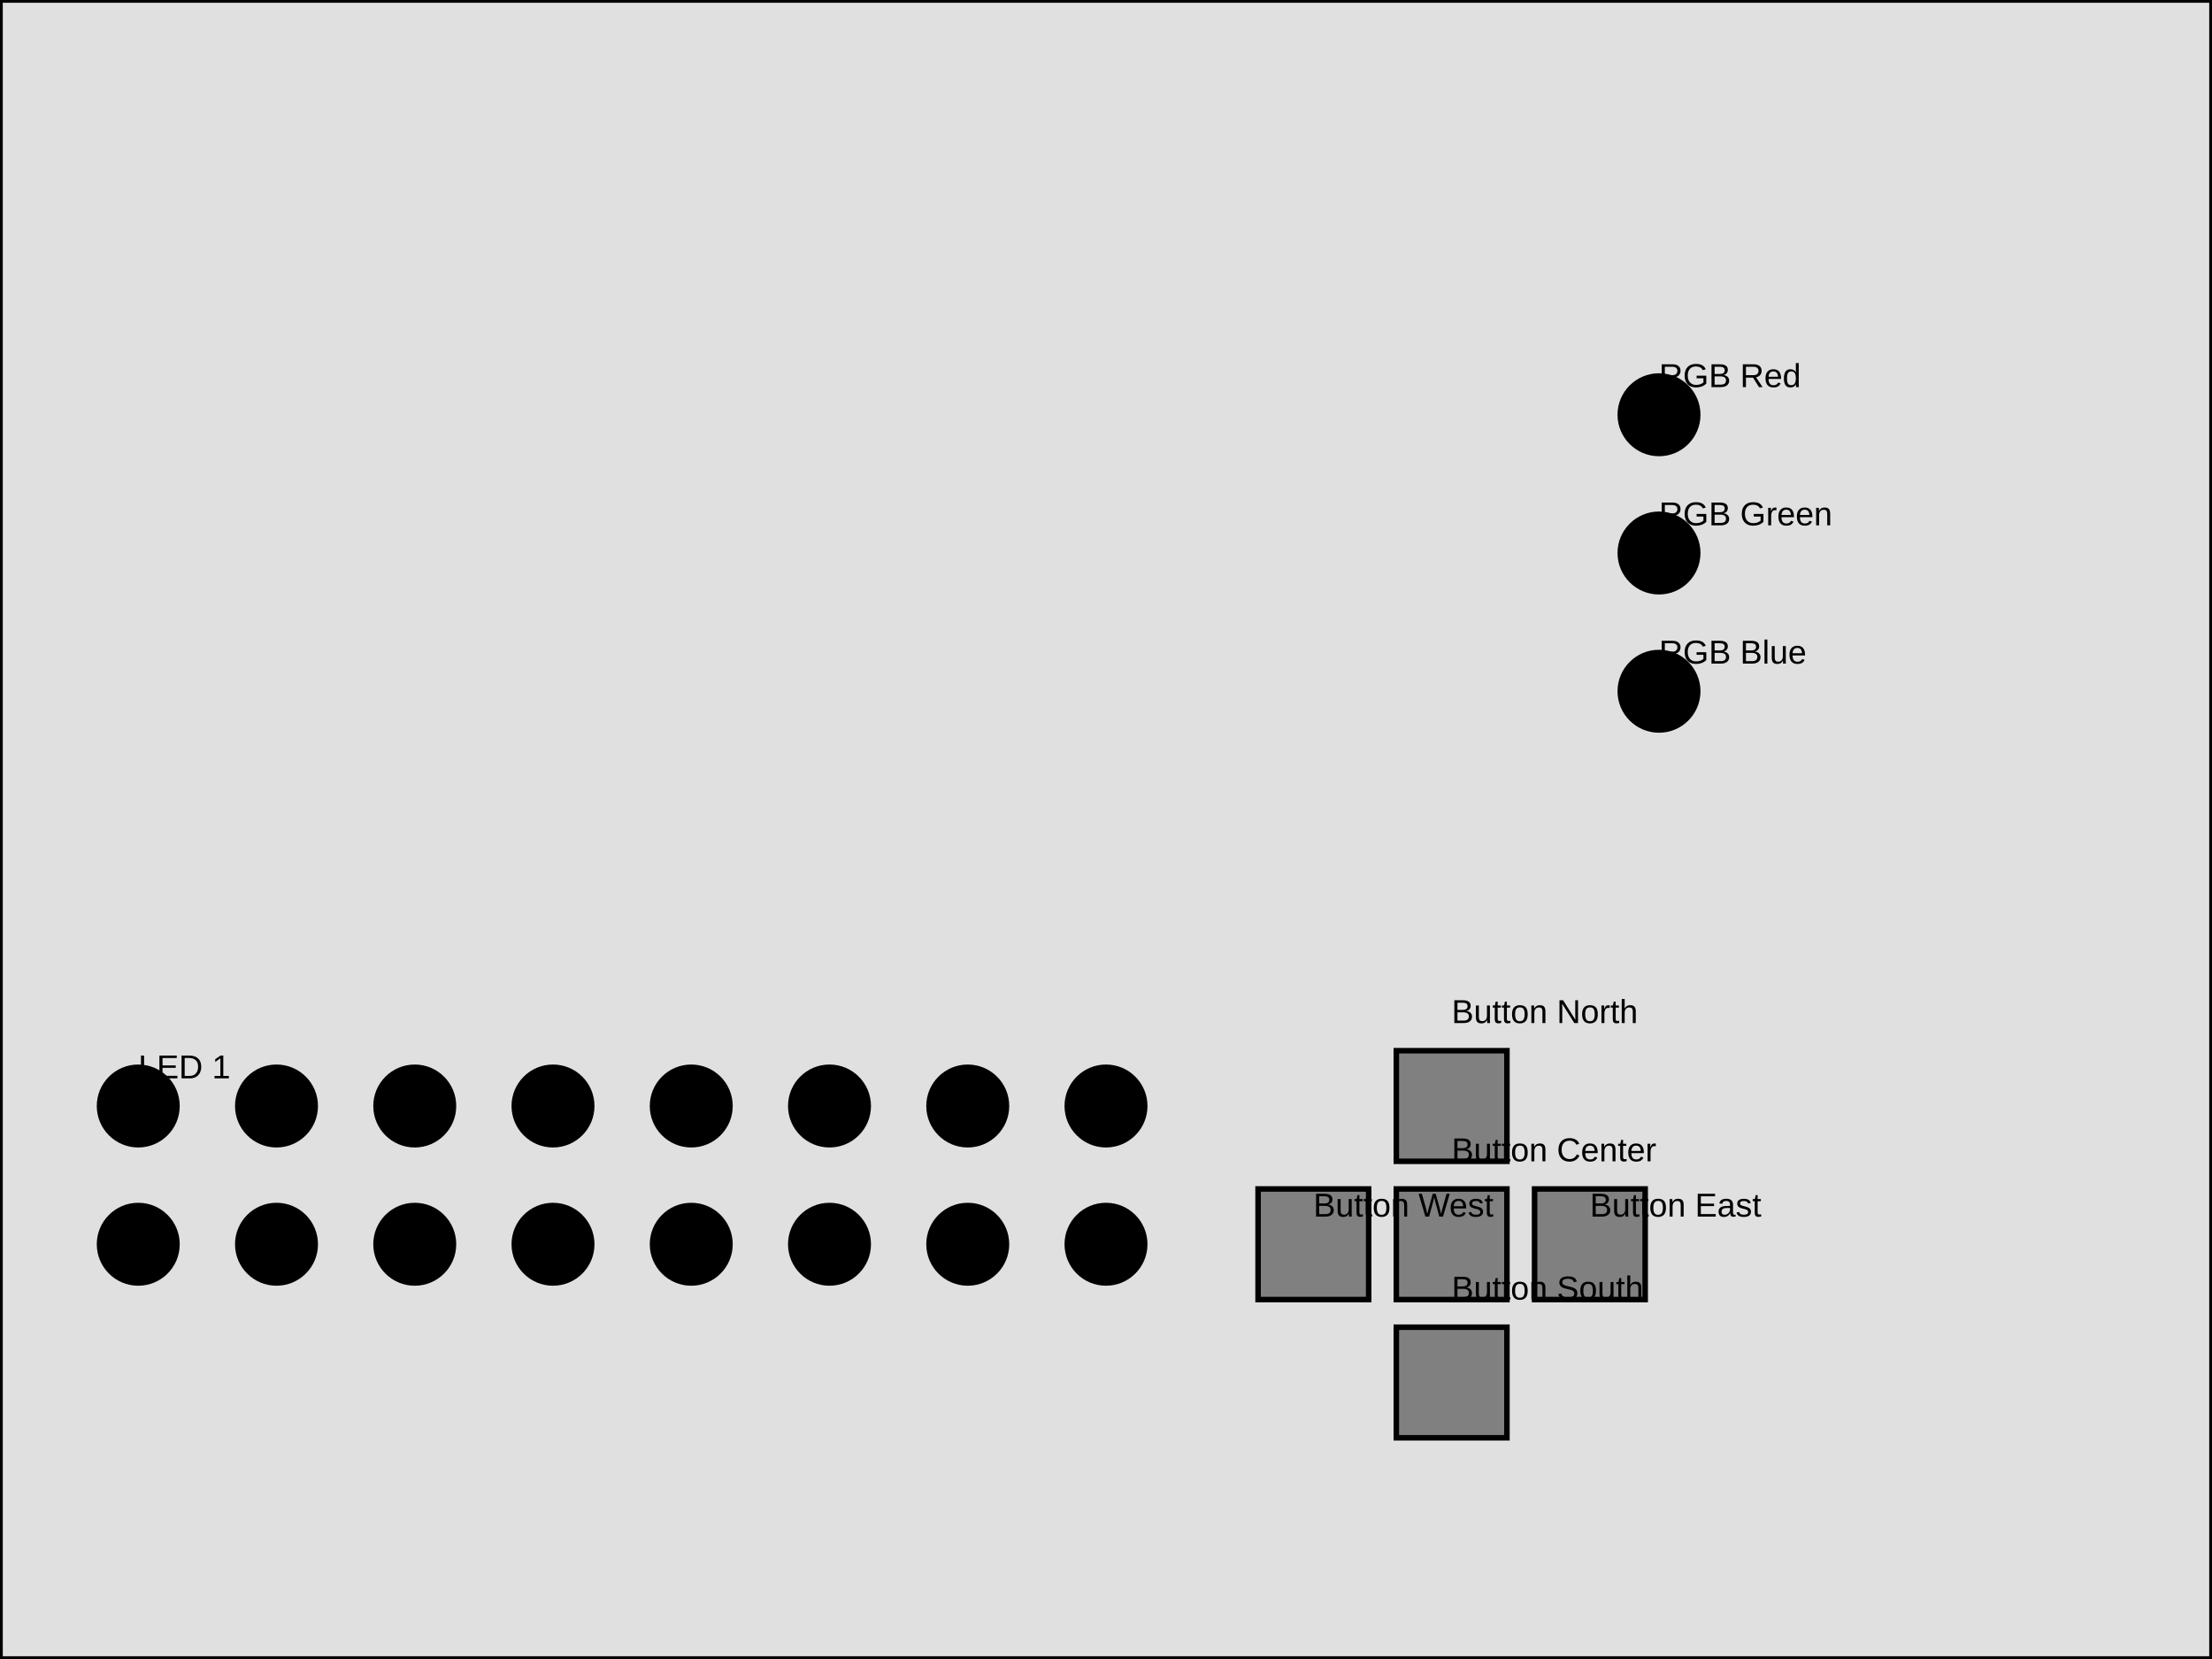
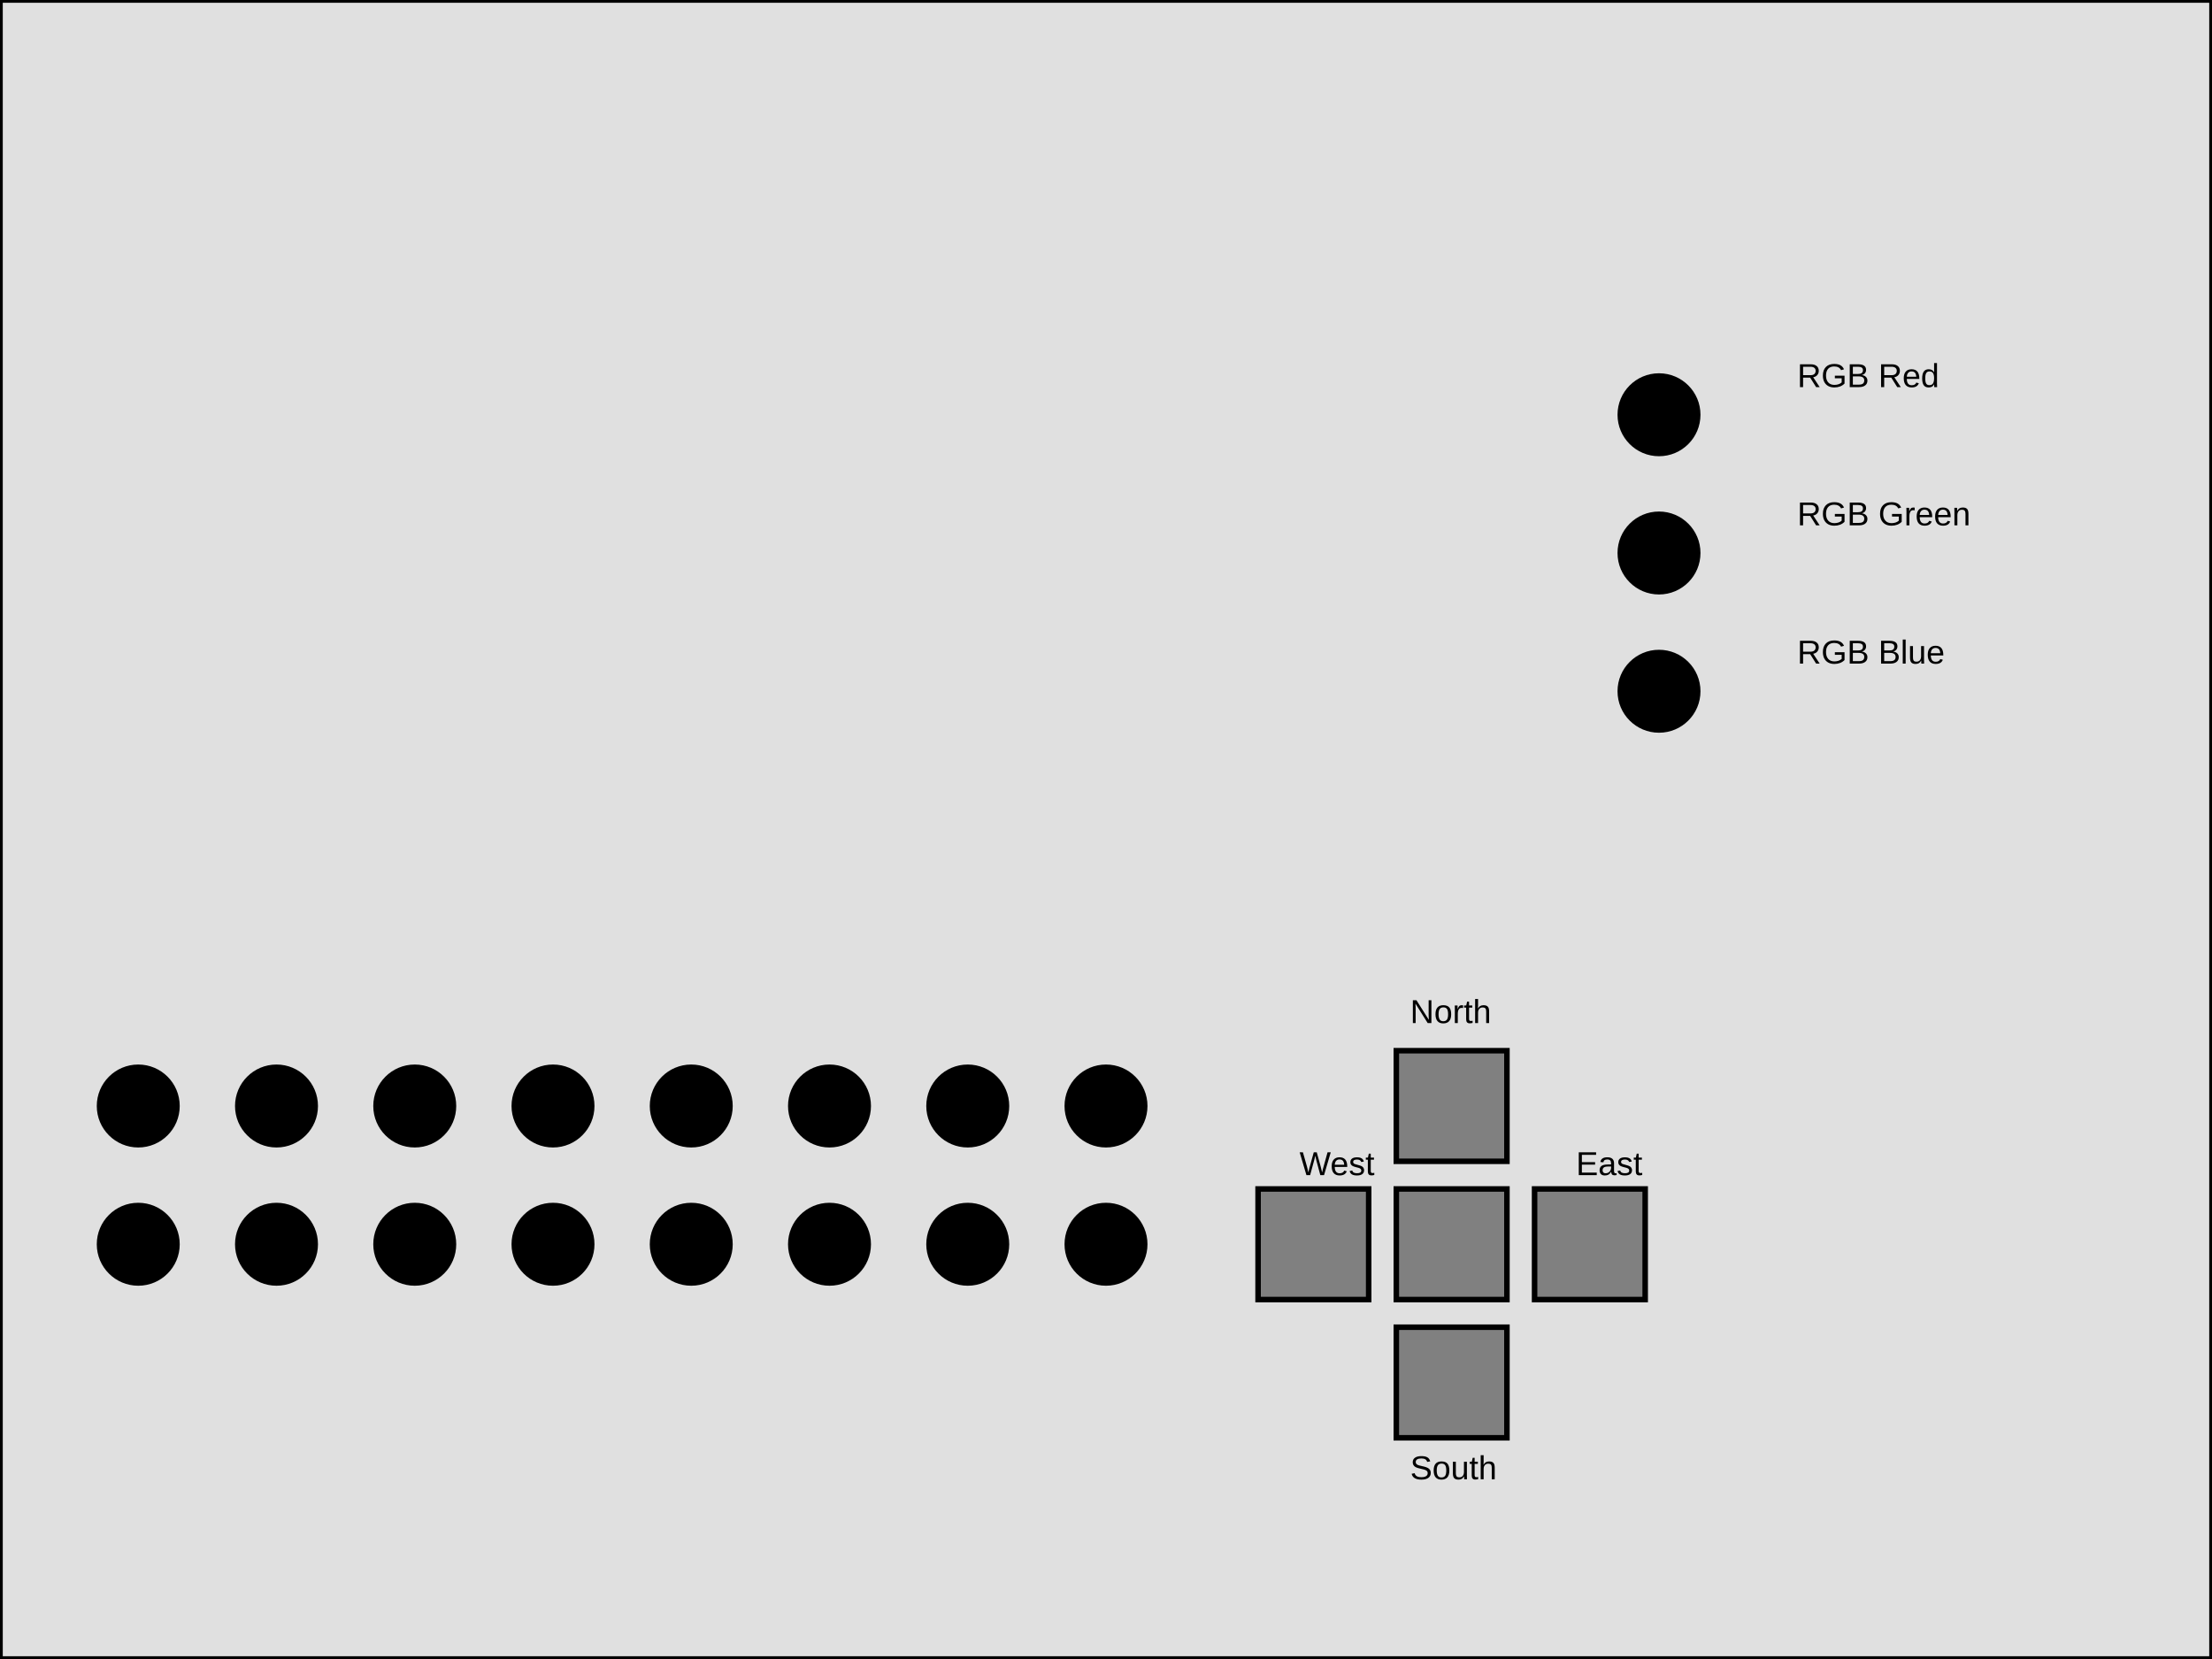
<svg xmlns="http://www.w3.org/2000/svg" width="800" height="600">
  <rect x="0" y="0" width="800" height="600" fill="#e0e0e0" stroke="#000" stroke-width="2" />
  <g id="leds">
    <circle id="LED1" cx="50" cy="400" r="15" fill="black" />
    <circle id="LED2" cx="100" cy="400" r="15" fill="black" />
    <circle id="LED3" cx="150" cy="400" r="15" fill="black" />
    <circle id="LED4" cx="200" cy="400" r="15" fill="black" />
    <circle id="LED5" cx="250" cy="400" r="15" fill="black" />
    <circle id="LED6" cx="300" cy="400" r="15" fill="black" />
    <circle id="LED7" cx="350" cy="400" r="15" fill="black" />
    <circle id="LED8" cx="400" cy="400" r="15" fill="black" />
    <circle id="LED9" cx="50" cy="450" r="15" fill="black" />
    <circle id="LED10" cx="100" cy="450" r="15" fill="black" />
    <circle id="LED11" cx="150" cy="450" r="15" fill="black" />
    <circle id="LED12" cx="200" cy="450" r="15" fill="black" />
    <circle id="LED13" cx="250" cy="450" r="15" fill="black" />
    <circle id="LED14" cx="300" cy="450" r="15" fill="black" />
    <circle id="LED15" cx="350" cy="450" r="15" fill="black" />
    <circle id="LED16" cx="400" cy="450" r="15" fill="black" />
  </g>
  <g id="rgb-led">
    <circle id="rgb-red" cx="600" cy="150" r="15" fill="black" />
    <circle id="rgb-green" cx="600" cy="200" r="15" fill="black" />
    <circle id="rgb-blue" cx="600" cy="250" r="15" fill="black" />
  </g>
  <g id="buttons">
    <rect id="button-north" x="505" y="380" width="40" height="40" fill="gray" stroke="black" stroke-width="2" />
    <rect id="button-south" x="505" y="480" width="40" height="40" fill="gray" stroke="black" stroke-width="2" />
    <rect id="button-east" x="555" y="430" width="40" height="40" fill="gray" stroke="black" stroke-width="2" />
    <rect id="button-west" x="455" y="430" width="40" height="40" fill="gray" stroke="black" stroke-width="2" />
    <rect id="button-center" x="505" y="430" width="40" height="40" fill="gray" stroke="black" stroke-width="2" />
  </g>
-   <text x="50" y="390" font-family="Arial" font-size="12" fill="black">LED 1</text>
-   <text x="600" y="140" font-family="Arial" font-size="12" fill="black">RGB Red</text>
-   <text x="600" y="190" font-family="Arial" font-size="12" fill="black">RGB Green</text>
-   <text x="600" y="240" font-family="Arial" font-size="12" fill="black">RGB Blue</text>
-   <text x="525" y="370" font-family="Arial" font-size="12" fill="black">Button North</text>
-   <text x="525" y="470" font-family="Arial" font-size="12" fill="black">Button South</text>
-   <text x="575" y="440" font-family="Arial" font-size="12" fill="black">Button East</text>
-   <text x="475" y="440" font-family="Arial" font-size="12" fill="black">Button West</text>
-   <text x="525" y="420" font-family="Arial" font-size="12" fill="black">Button Center</text>
+   <text x="650" y="140" font-family="Arial" font-size="12" fill="black">RGB Red</text>
+   <text x="650" y="190" font-family="Arial" font-size="12" fill="black">RGB Green</text>
+   <text x="650" y="240" font-family="Arial" font-size="12" fill="black">RGB Blue</text>
+   <text x="510" y="370" font-family="Arial" font-size="12" fill="black"> North</text>
+   <text x="510" y="535" font-family="Arial" font-size="12" fill="black"> South</text>
+   <text x="570" y="425" font-family="Arial" font-size="12" fill="black"> East</text>
+   <text x="470" y="425" font-family="Arial" font-size="12" fill="black"> West</text>
</svg>
